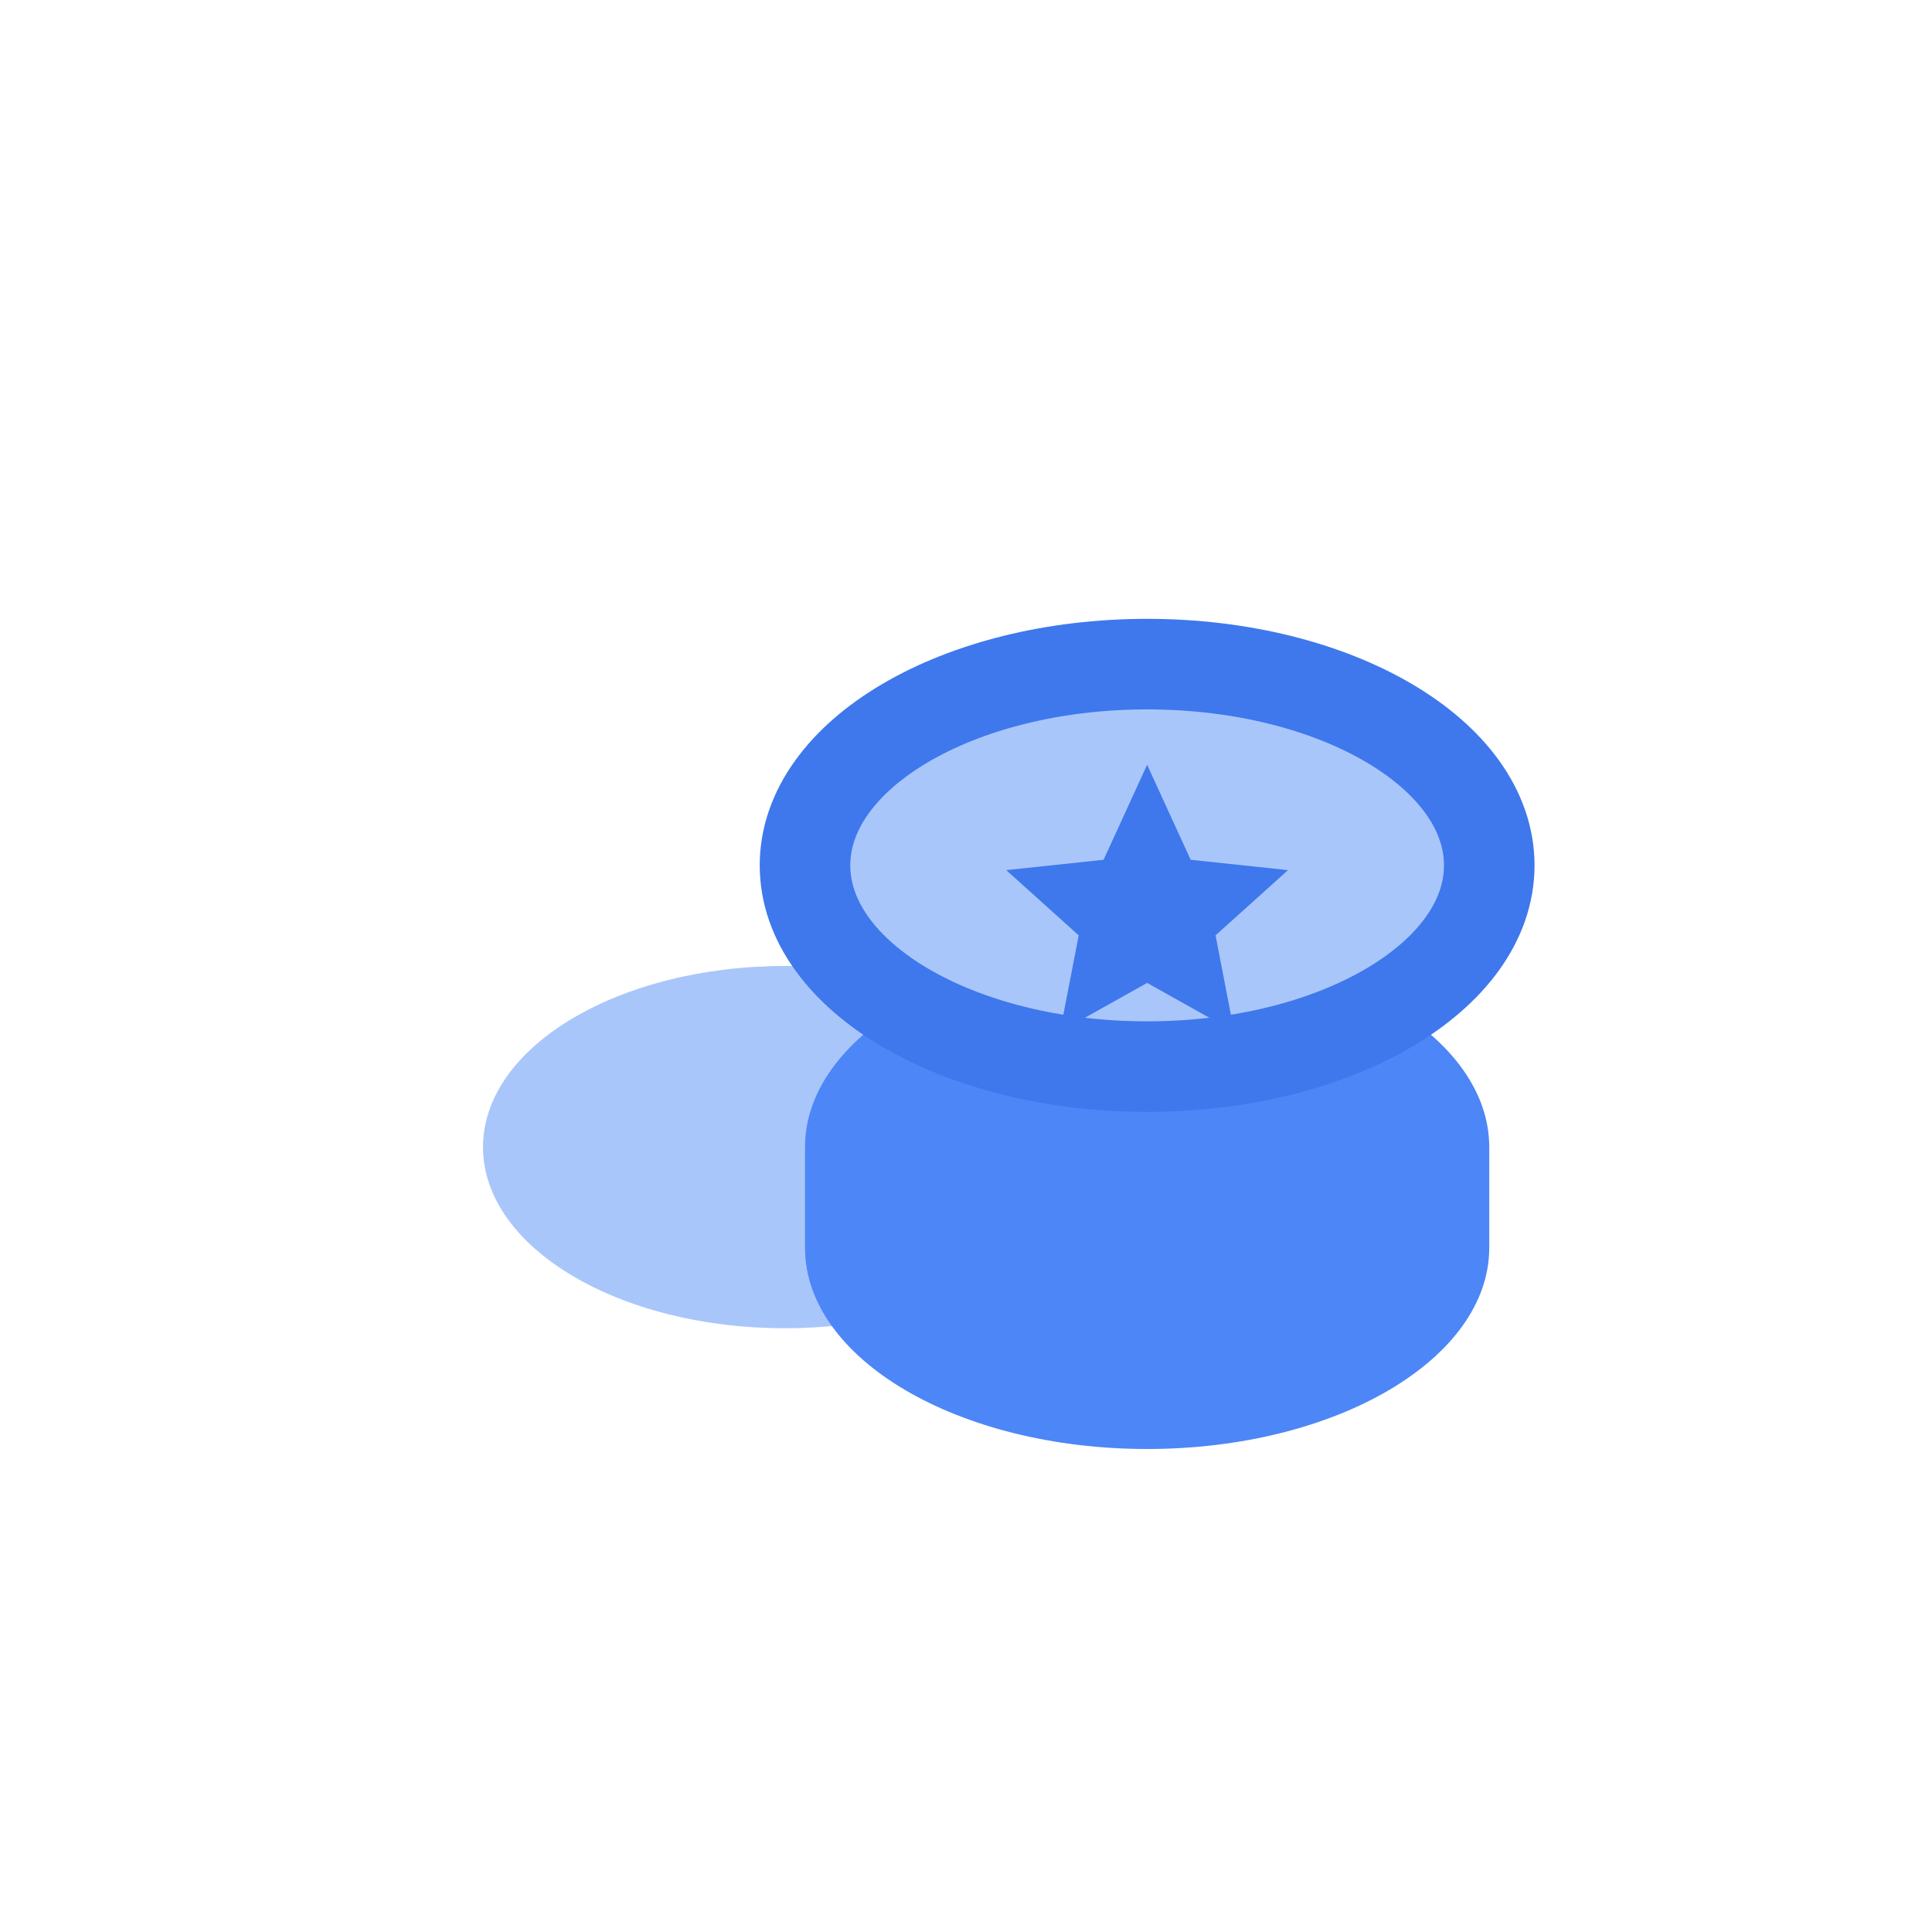
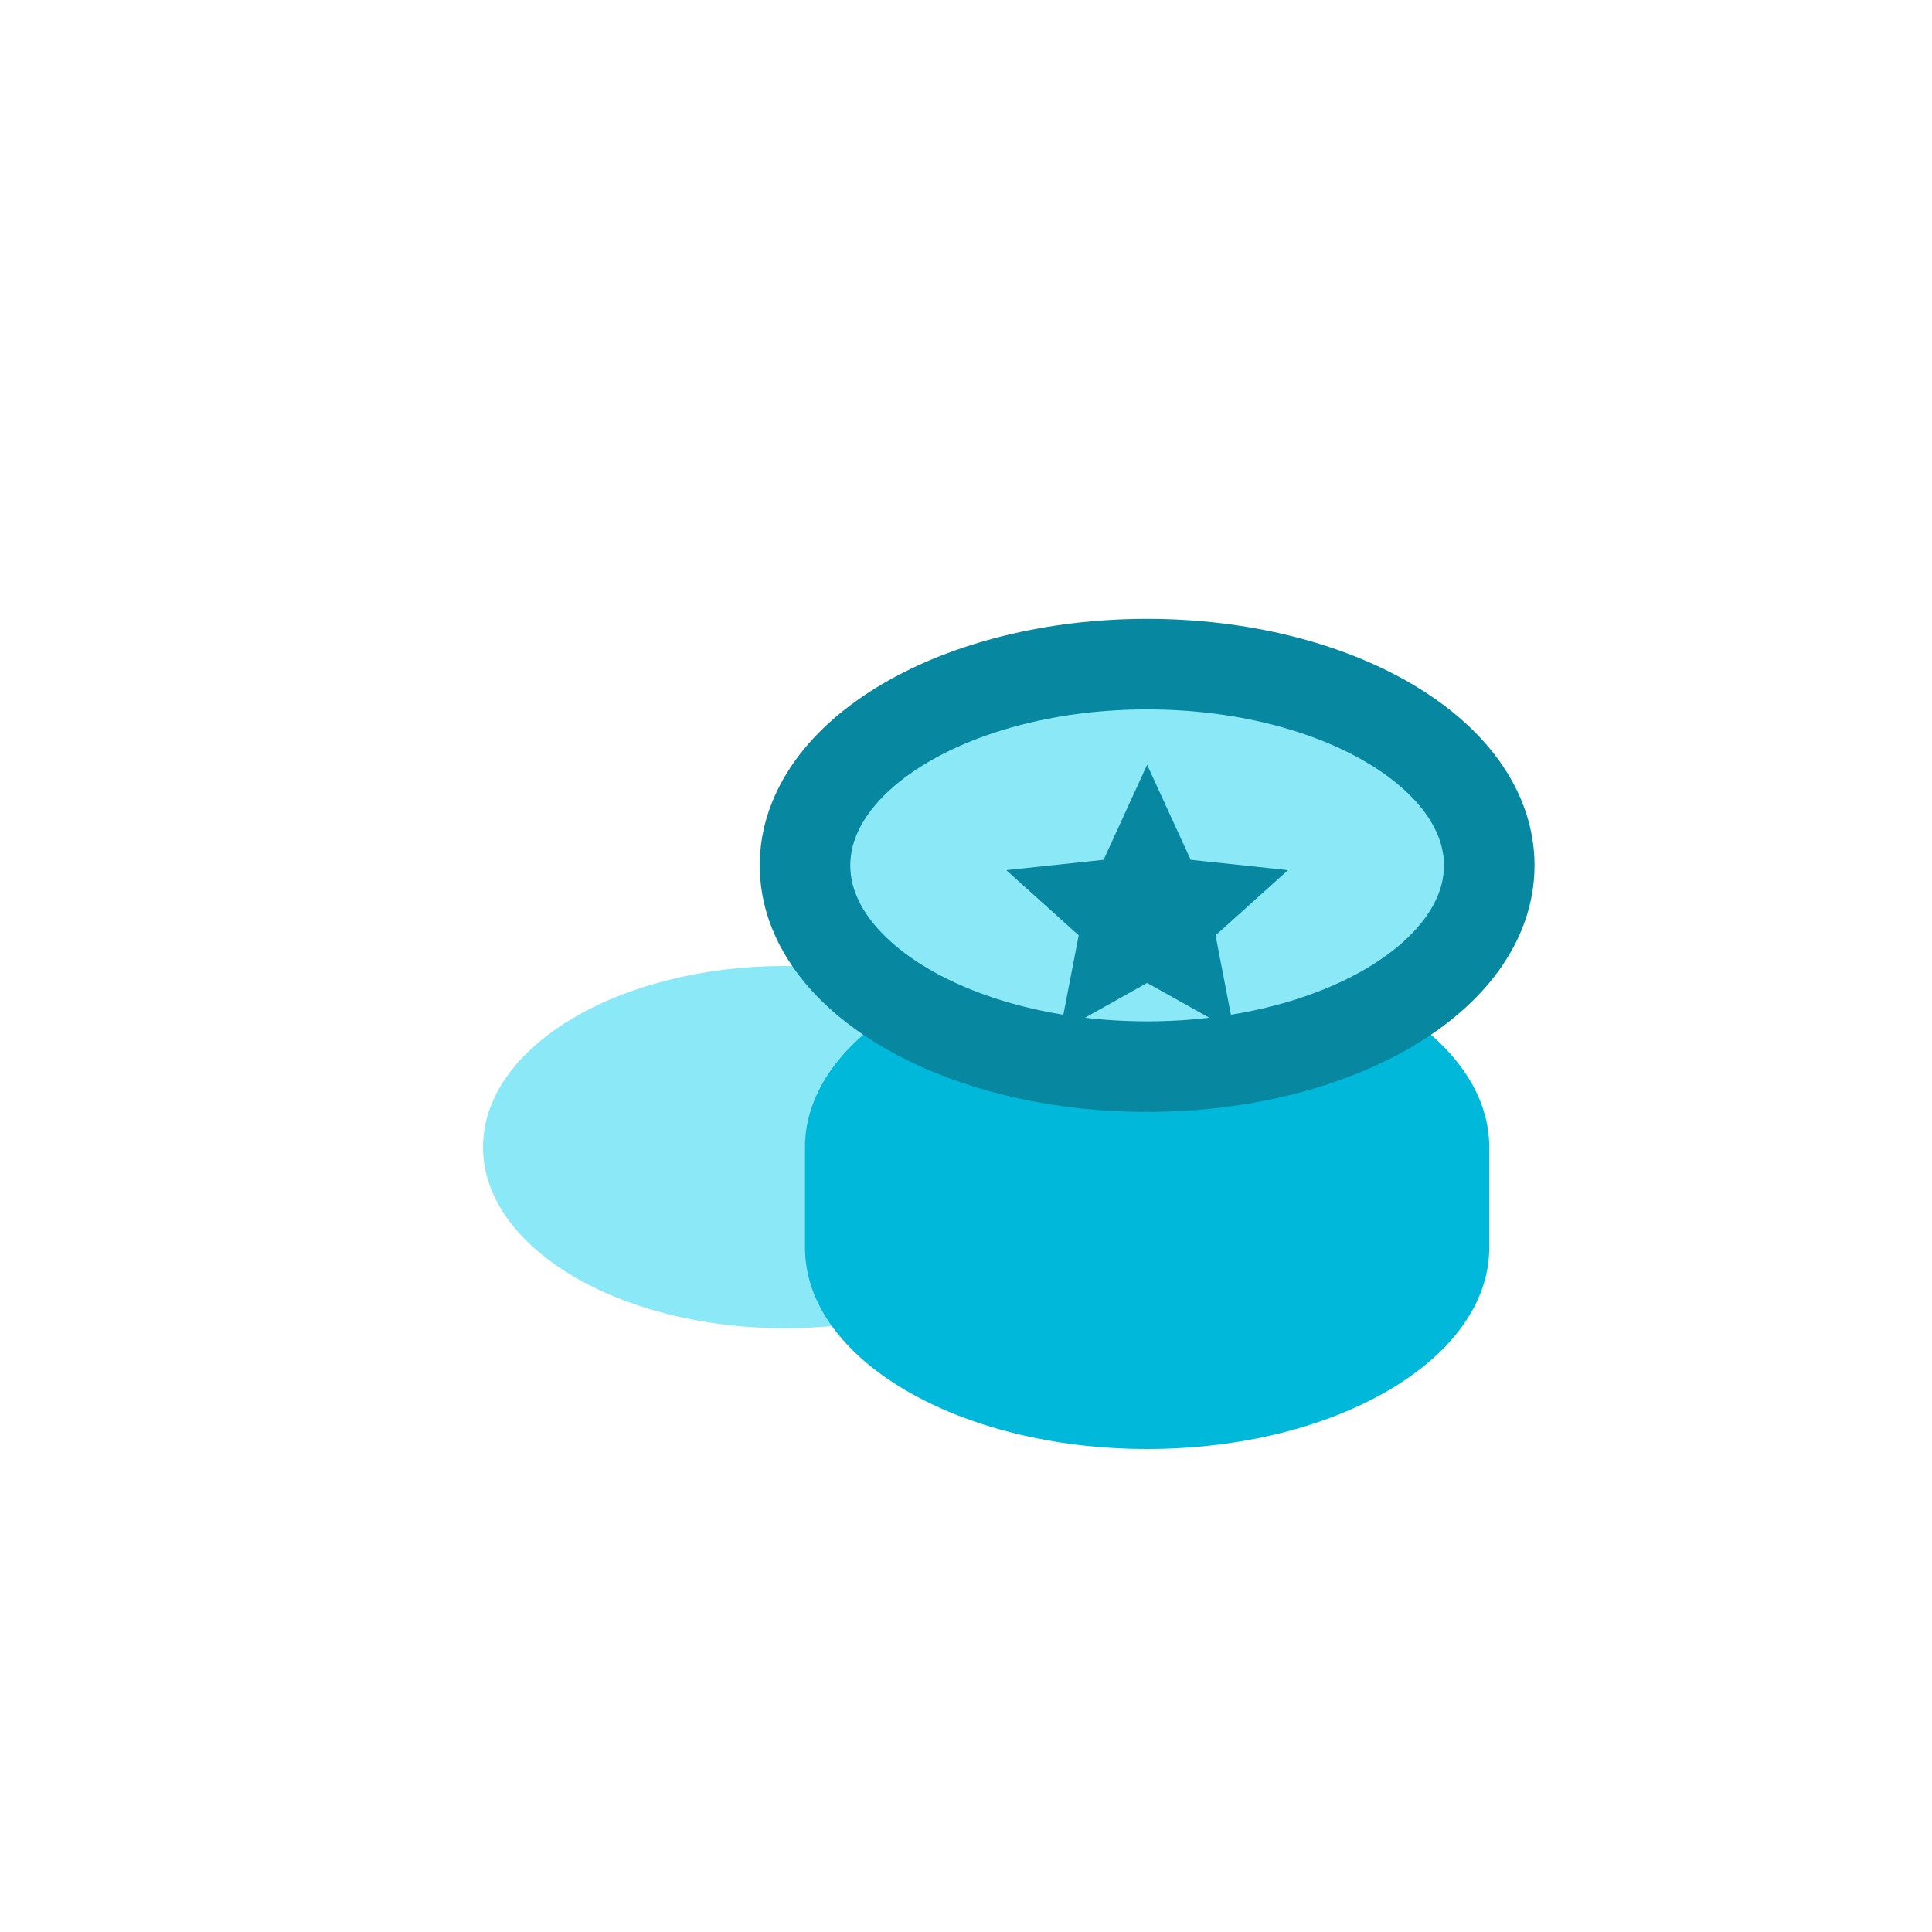
<svg xmlns="http://www.w3.org/2000/svg" width="96" height="96" viewBox="0 0 96 96" fill="none">
-   <ellipse cx="39" cy="57" rx="15" ry="9" fill="#A9C6FB" />
-   <ellipse cx="57" cy="42" rx="17" ry="10" fill="#4D86F7" />
-   <path d="M40 57C40 51.477 47.611 47 57 47C66.389 47 74 51.477 74 57V62C74 67.523 66.389 72 57 72C47.611 72 40 67.523 40 62V57Z" fill="#4D86F7" />
-   <path d="M57 33C66.389 33 74 37.477 74 43C74 48.523 66.389 53 57 53C47.611 53 40 48.523 40 43C40 37.477 47.611 33 57 33Z" fill="#A9C6FB" stroke="#3E78EC" stroke-width="4.5" />
-   <path d="M57 38L59.163 42.722L64 43.236L60.4 46.478L61.326 51.264L57 48.84L52.674 51.264L53.6 46.478L50 43.236L54.837 42.722L57 38Z" fill="#3E78EC" />
+   <ellipse cx="39" cy="57" rx="15" ry="9" fill="#8BE8F7" />
+   <ellipse cx="57" cy="42" rx="17" ry="10" fill="#00B8D9" />
+   <path d="M40 57C40 51.477 47.611 47 57 47C66.389 47 74 51.477 74 57V62C74 67.523 66.389 72 57 72C47.611 72 40 67.523 40 62V57Z" fill="#00B8D9" />
+   <path d="M57 33C66.389 33 74 37.477 74 43C74 48.523 66.389 53 57 53C47.611 53 40 48.523 40 43C40 37.477 47.611 33 57 33Z" fill="#8BE8F7" stroke="#0788A0" stroke-width="4.5" />
+   <path d="M57 38L59.163 42.722L64 43.236L60.4 46.478L61.326 51.264L57 48.84L52.674 51.264L53.6 46.478L50 43.236L54.837 42.722L57 38Z" fill="#0788A0" />
</svg>
